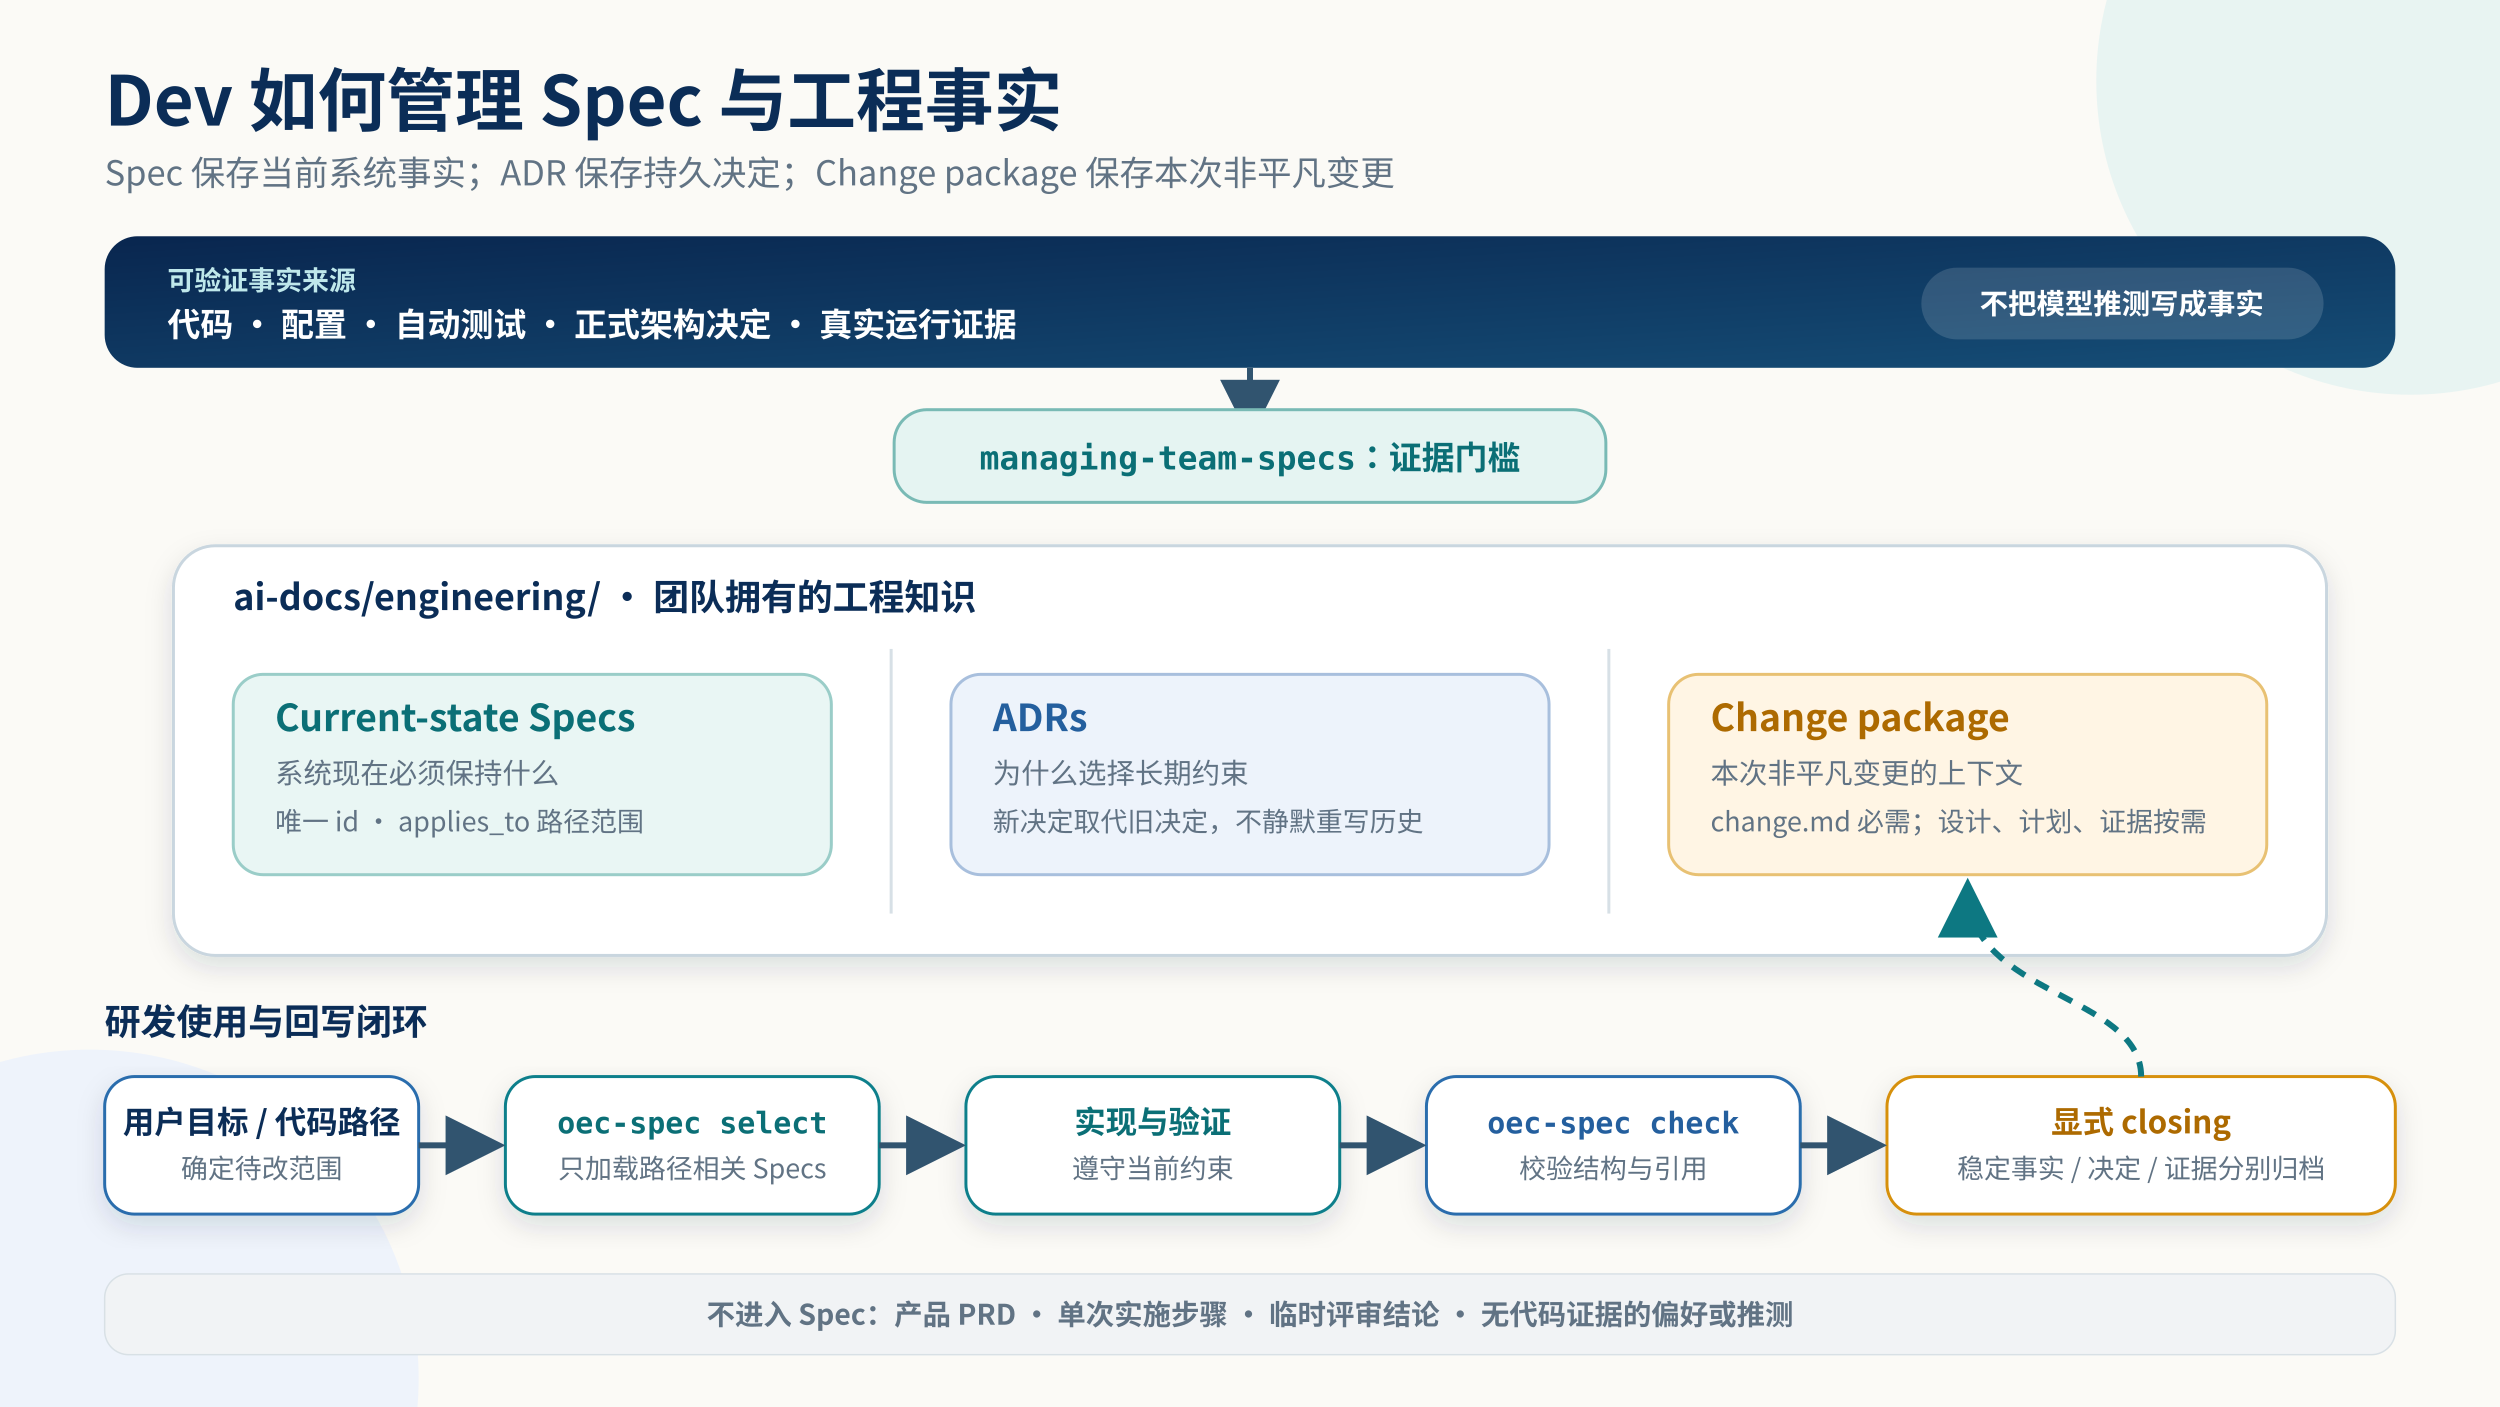
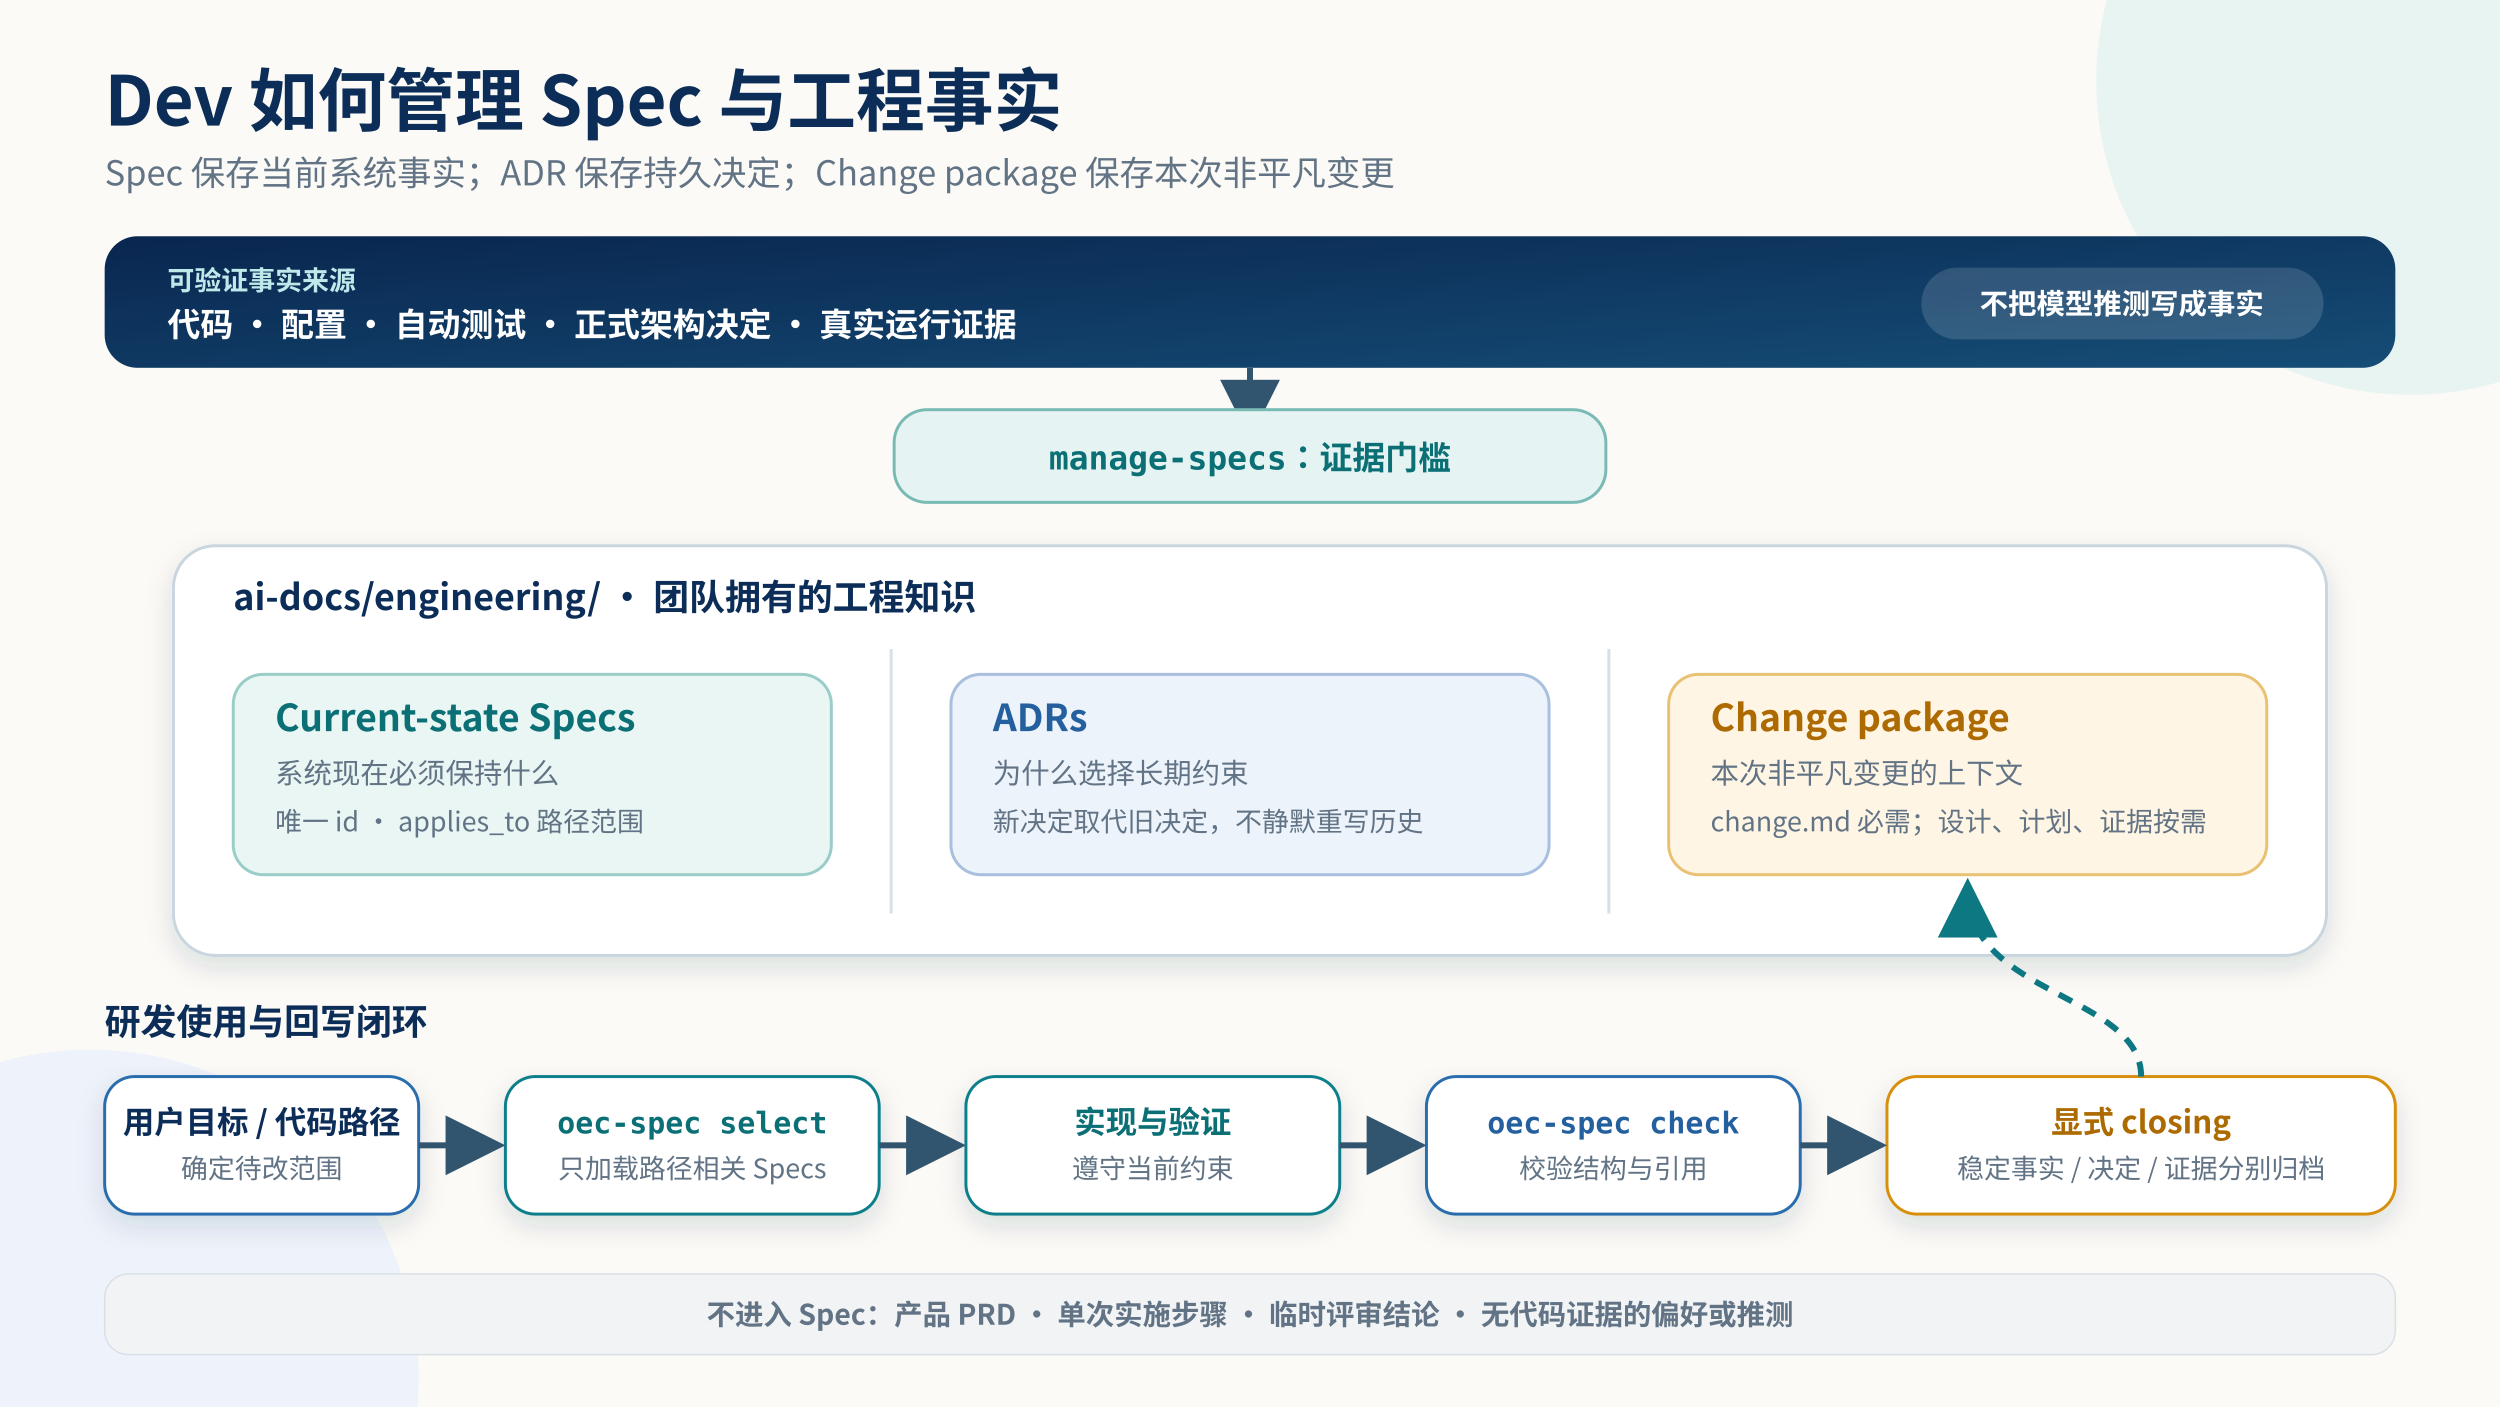
<svg xmlns="http://www.w3.org/2000/svg" width="1672" height="941" viewBox="0 0 1672 941" role="img" aria-labelledby="title desc">
  <defs>
    <linearGradient id="navy" x1="0" y1="0" x2="1" y2="1">
      <stop offset="0" stop-color="#09264f" />
      <stop offset="1" stop-color="#154d76" />
    </linearGradient>
    <linearGradient id="teal" x1="0" y1="0" x2="1" y2="1">
      <stop offset="0" stop-color="#0f7f8b" />
      <stop offset="1" stop-color="#0c6572" />
    </linearGradient>
    <filter id="shadow" x="-15%" y="-15%" width="130%" height="140%">
      <feDropShadow dx="0" dy="7" stdDeviation="9" flood-color="#17324d" flood-opacity="0.13" />
    </filter>
    <marker id="arrow" markerWidth="10" markerHeight="10" refX="8" refY="5" orient="auto">
      <path d="M0,0 L10,5 L0,10 Z" fill="#31546f" />
    </marker>
    <marker id="arrowTeal" markerWidth="10" markerHeight="10" refX="8" refY="5" orient="auto">
      <path d="M0,0 L10,5 L0,10 Z" fill="#0d7882" />
    </marker>
    <style>
      text { font-family: "PingFang SC", "Noto Sans CJK SC", "Microsoft YaHei", Arial, sans-serif; }
      .navy { fill: #0b2d57; }
      .muted { fill: #617384; }
      .code { font-family: "SFMono-Regular", Menlo, Consolas, monospace; }
    </style>
  </defs>
  <rect width="1672" height="941" fill="#fbfaf6" />
  <circle cx="1612" cy="54" r="210" fill="#e8f4f2" />
  <circle cx="60" cy="922" r="220" fill="#eef3fb" />
  <text x="70" y="84" class="navy" font-size="46" font-weight="800">Dev 如何管理 Spec 与工程事实</text>
  <text x="70" y="124" class="muted" font-size="23">Spec 保存当前系统事实；ADR 保存持久决定；Change package 保存本次非平凡变更</text>
  <rect x="70" y="158" width="1532" height="88" rx="22" fill="url(#navy)" />
  <text x="112" y="194" fill="#bfe8eb" font-size="18" font-weight="700">可验证事实来源</text>
  <text x="112" y="225" fill="#fff" font-size="22" font-weight="700">代码  ·  配置  ·  自动测试  ·  正式架构决定  ·  真实运行证据</text>
  <rect x="1285" y="179" width="269" height="48" rx="24" fill="#fff" opacity="0.14" />
  <text x="1419" y="210" fill="#fff" font-size="19" font-weight="700" text-anchor="middle">不把模型推测写成事实</text>
  <path d="M836 246 V286" fill="none" stroke="#31546f" stroke-width="4" marker-end="url(#arrow)" />
  <rect x="598" y="274" width="476" height="62" rx="22" fill="#e5f4f2" stroke="#79bab5" stroke-width="2" />
-   <text x="836" y="314" fill="#0b6f76" class="code" font-size="22" font-weight="800" text-anchor="middle">managing-team-specs：证据门槛</text>
+   <text x="836" y="314" fill="#0b6f76" class="code" font-size="22" font-weight="800" text-anchor="middle">manage-specs：证据门槛</text>
  <g filter="url(#shadow)">
    <rect x="116" y="365" width="1440" height="274" rx="28" fill="#fff" stroke="#c9d6df" stroke-width="2" />
  </g>
  <text x="156" y="408" class="navy" font-size="24" font-weight="800">ai-docs/engineering/  ·  团队拥有的工程知识</text>
  <line x1="596" y1="434" x2="596" y2="611" stroke="#d7e0e6" stroke-width="2" />
  <line x1="1076" y1="434" x2="1076" y2="611" stroke="#d7e0e6" stroke-width="2" />
  <rect x="156" y="451" width="400" height="134" rx="20" fill="#e9f6f4" stroke="#9acdc8" stroke-width="2" />
  <text x="184" y="489" fill="#0b6f76" font-size="25" font-weight="800">Current-state Specs</text>
  <text x="184" y="524" class="muted" font-size="19">系统现在必须保持什么</text>
  <text x="184" y="556" class="muted" font-size="18">唯一 id · applies_to 路径范围</text>
  <rect x="636" y="451" width="400" height="134" rx="20" fill="#edf3fb" stroke="#a8bfdd" stroke-width="2" />
  <text x="664" y="489" fill="#245f9e" font-size="25" font-weight="800">ADRs</text>
  <text x="664" y="524" class="muted" font-size="19">为什么选择长期约束</text>
  <text x="664" y="556" class="muted" font-size="18">新决定取代旧决定，不静默重写历史</text>
  <rect x="1116" y="451" width="400" height="134" rx="20" fill="#fff5e4" stroke="#e8c173" stroke-width="2" />
  <text x="1144" y="489" fill="#ad6a00" font-size="25" font-weight="800">Change package</text>
  <text x="1144" y="524" class="muted" font-size="19">本次非平凡变更的上下文</text>
  <text x="1144" y="556" class="muted" font-size="18">change.md 必需；设计、计划、证据按需</text>
  <text x="70" y="692" class="navy" font-size="24" font-weight="800">研发使用与回写闭环</text>
  <g filter="url(#shadow)">
    <rect x="70" y="720" width="210" height="92" rx="20" fill="#fff" stroke="#2b6dad" stroke-width="2" />
    <rect x="338" y="720" width="250" height="92" rx="20" fill="#fff" stroke="#0f7f8b" stroke-width="2" />
    <rect x="646" y="720" width="250" height="92" rx="20" fill="#fff" stroke="#0f7f8b" stroke-width="2" />
    <rect x="954" y="720" width="250" height="92" rx="20" fill="#fff" stroke="#2b6dad" stroke-width="2" />
    <rect x="1262" y="720" width="340" height="92" rx="20" fill="#fff" stroke="#d69008" stroke-width="2" />
  </g>
  <text x="175" y="758" class="navy" font-size="21" font-weight="800" text-anchor="middle">用户目标 / 代码路径</text>
  <text x="175" y="788" class="muted" font-size="18" text-anchor="middle">确定待改范围</text>
  <text x="463" y="758" fill="#0b6f76" class="code" font-size="20" font-weight="800" text-anchor="middle">oec-spec select</text>
  <text x="463" y="788" class="muted" font-size="18" text-anchor="middle">只加载路径相关 Specs</text>
  <text x="771" y="758" fill="#0b6f76" font-size="21" font-weight="800" text-anchor="middle">实现与验证</text>
  <text x="771" y="788" class="muted" font-size="18" text-anchor="middle">遵守当前约束</text>
  <text x="1079" y="758" fill="#245f9e" class="code" font-size="20" font-weight="800" text-anchor="middle">oec-spec check</text>
  <text x="1079" y="788" class="muted" font-size="18" text-anchor="middle">校验结构与引用</text>
  <text x="1432" y="758" fill="#ad6a00" font-size="21" font-weight="800" text-anchor="middle">显式 closing</text>
  <text x="1432" y="788" class="muted" font-size="18" text-anchor="middle">稳定事实 / 决定 / 证据分别归档</text>
  <path d="M280 766 H330" fill="none" stroke="#31546f" stroke-width="4" marker-end="url(#arrow)" />
  <path d="M588 766 H638" fill="none" stroke="#31546f" stroke-width="4" marker-end="url(#arrow)" />
  <path d="M896 766 H946" fill="none" stroke="#31546f" stroke-width="4" marker-end="url(#arrow)" />
  <path d="M1204 766 H1254" fill="none" stroke="#31546f" stroke-width="4" marker-end="url(#arrow)" />
  <path d="M1432 720 C1432 665, 1316 666, 1316 595" fill="none" stroke="#0d7882" stroke-width="4" stroke-dasharray="10 8" marker-end="url(#arrowTeal)" />
  <rect x="70" y="852" width="1532" height="54" rx="16" fill="#f1f3f5" stroke="#d8e0e5" />
  <text x="836" y="886" class="muted" font-size="19" font-weight="700" text-anchor="middle">不进入 Spec：产品 PRD · 单次实施步骤 · 临时评审结论 · 无代码证据的偏好或推测</text>
</svg>
